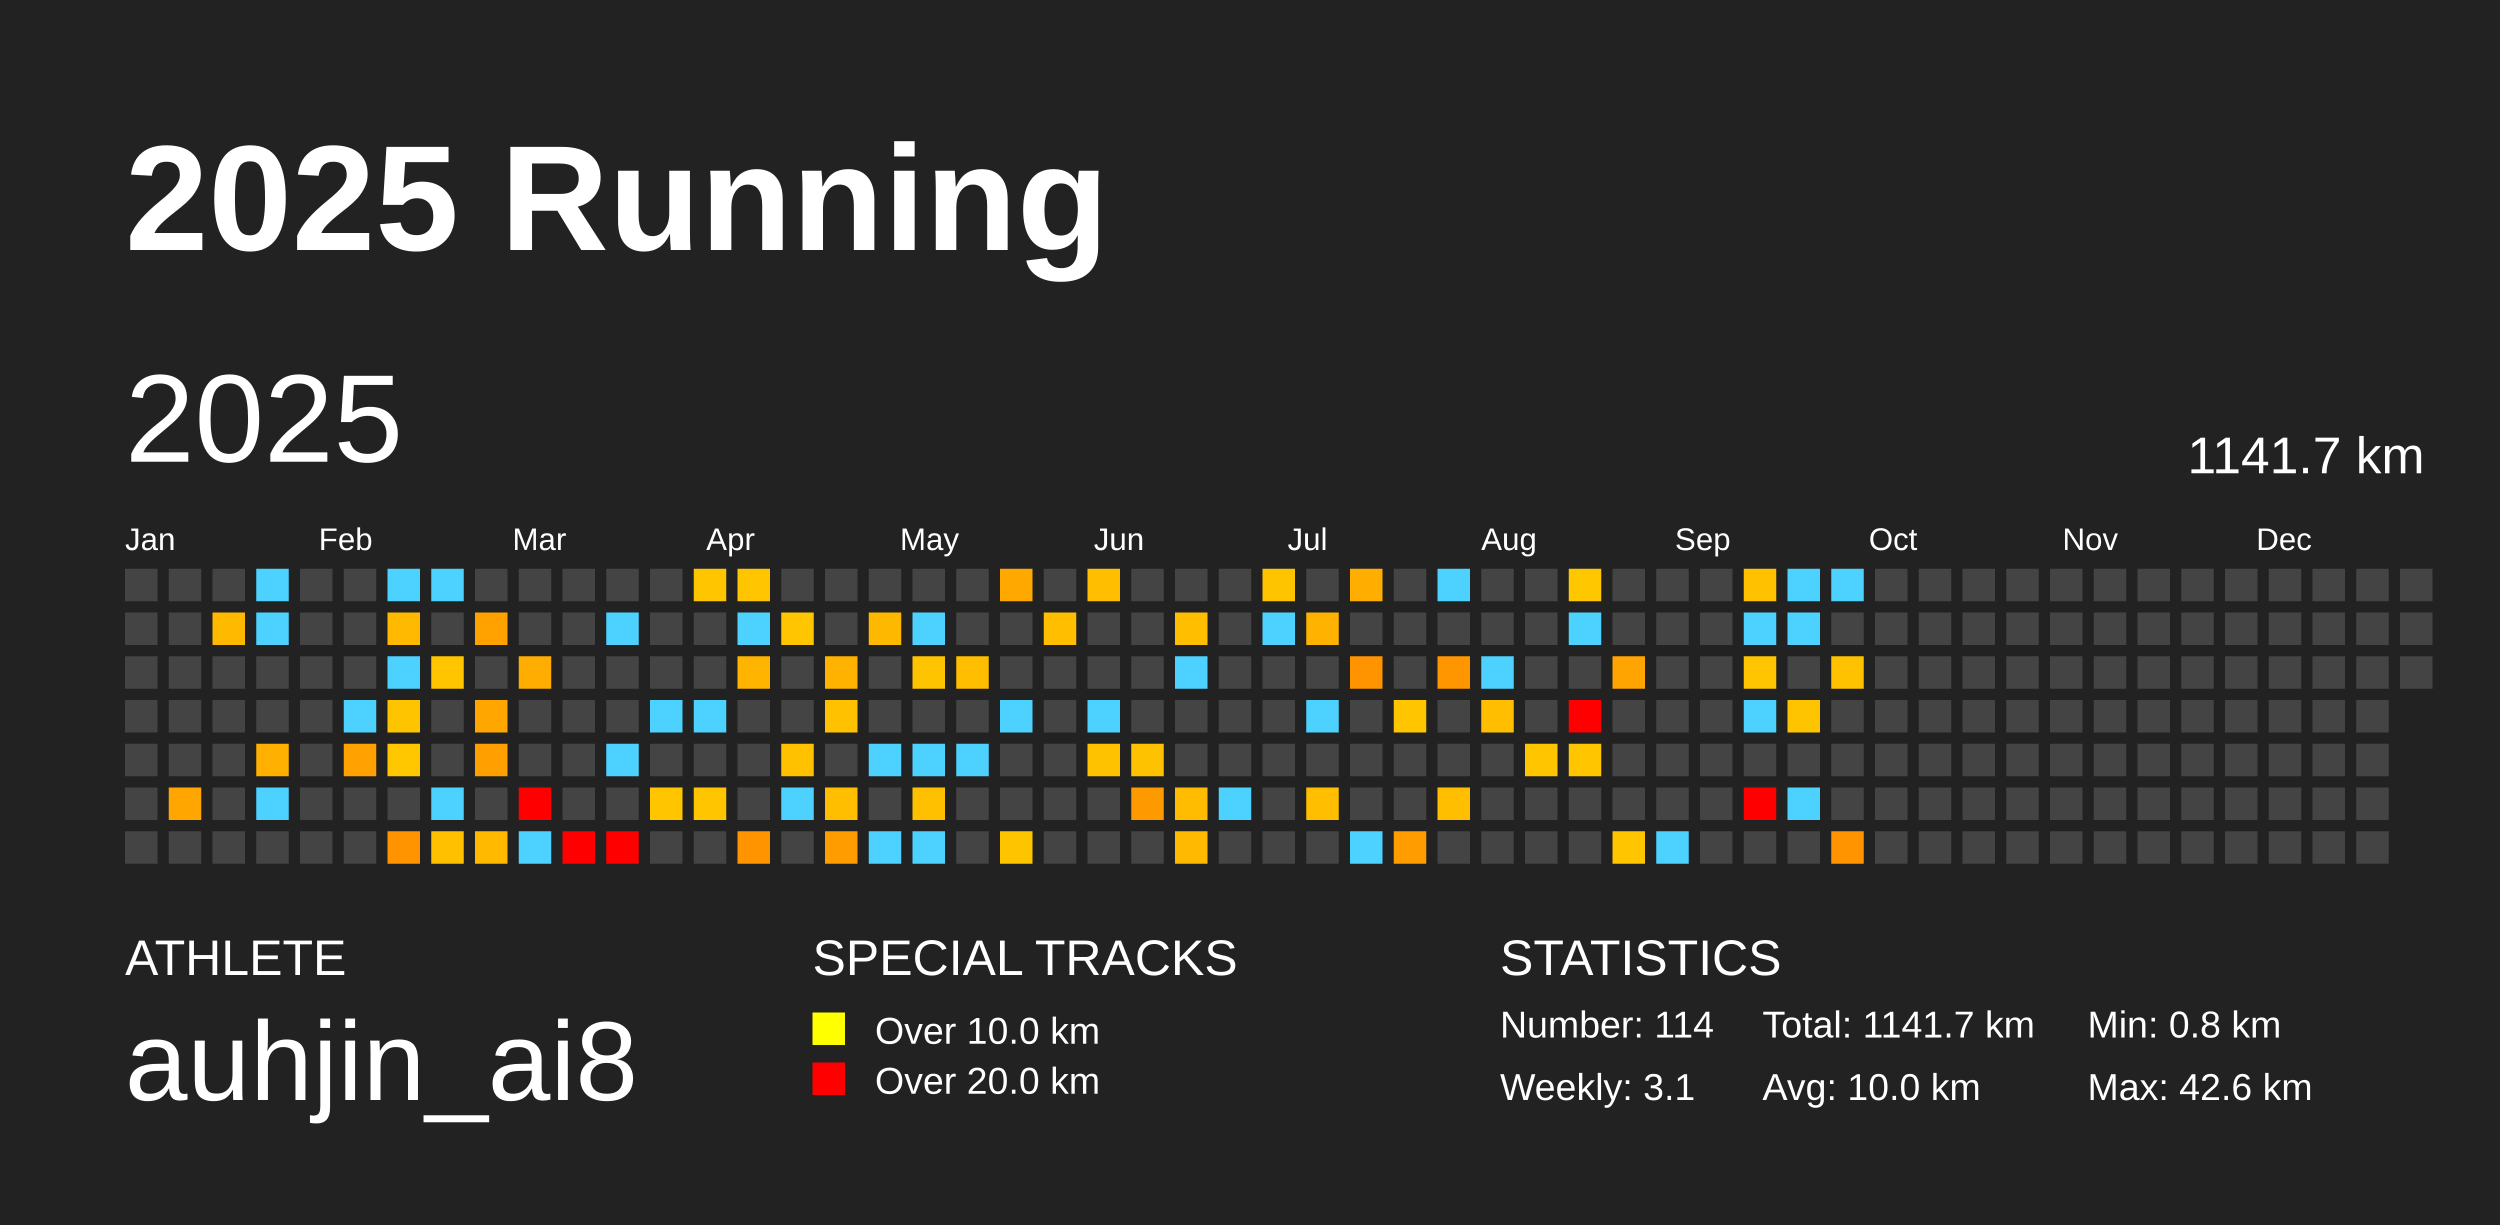
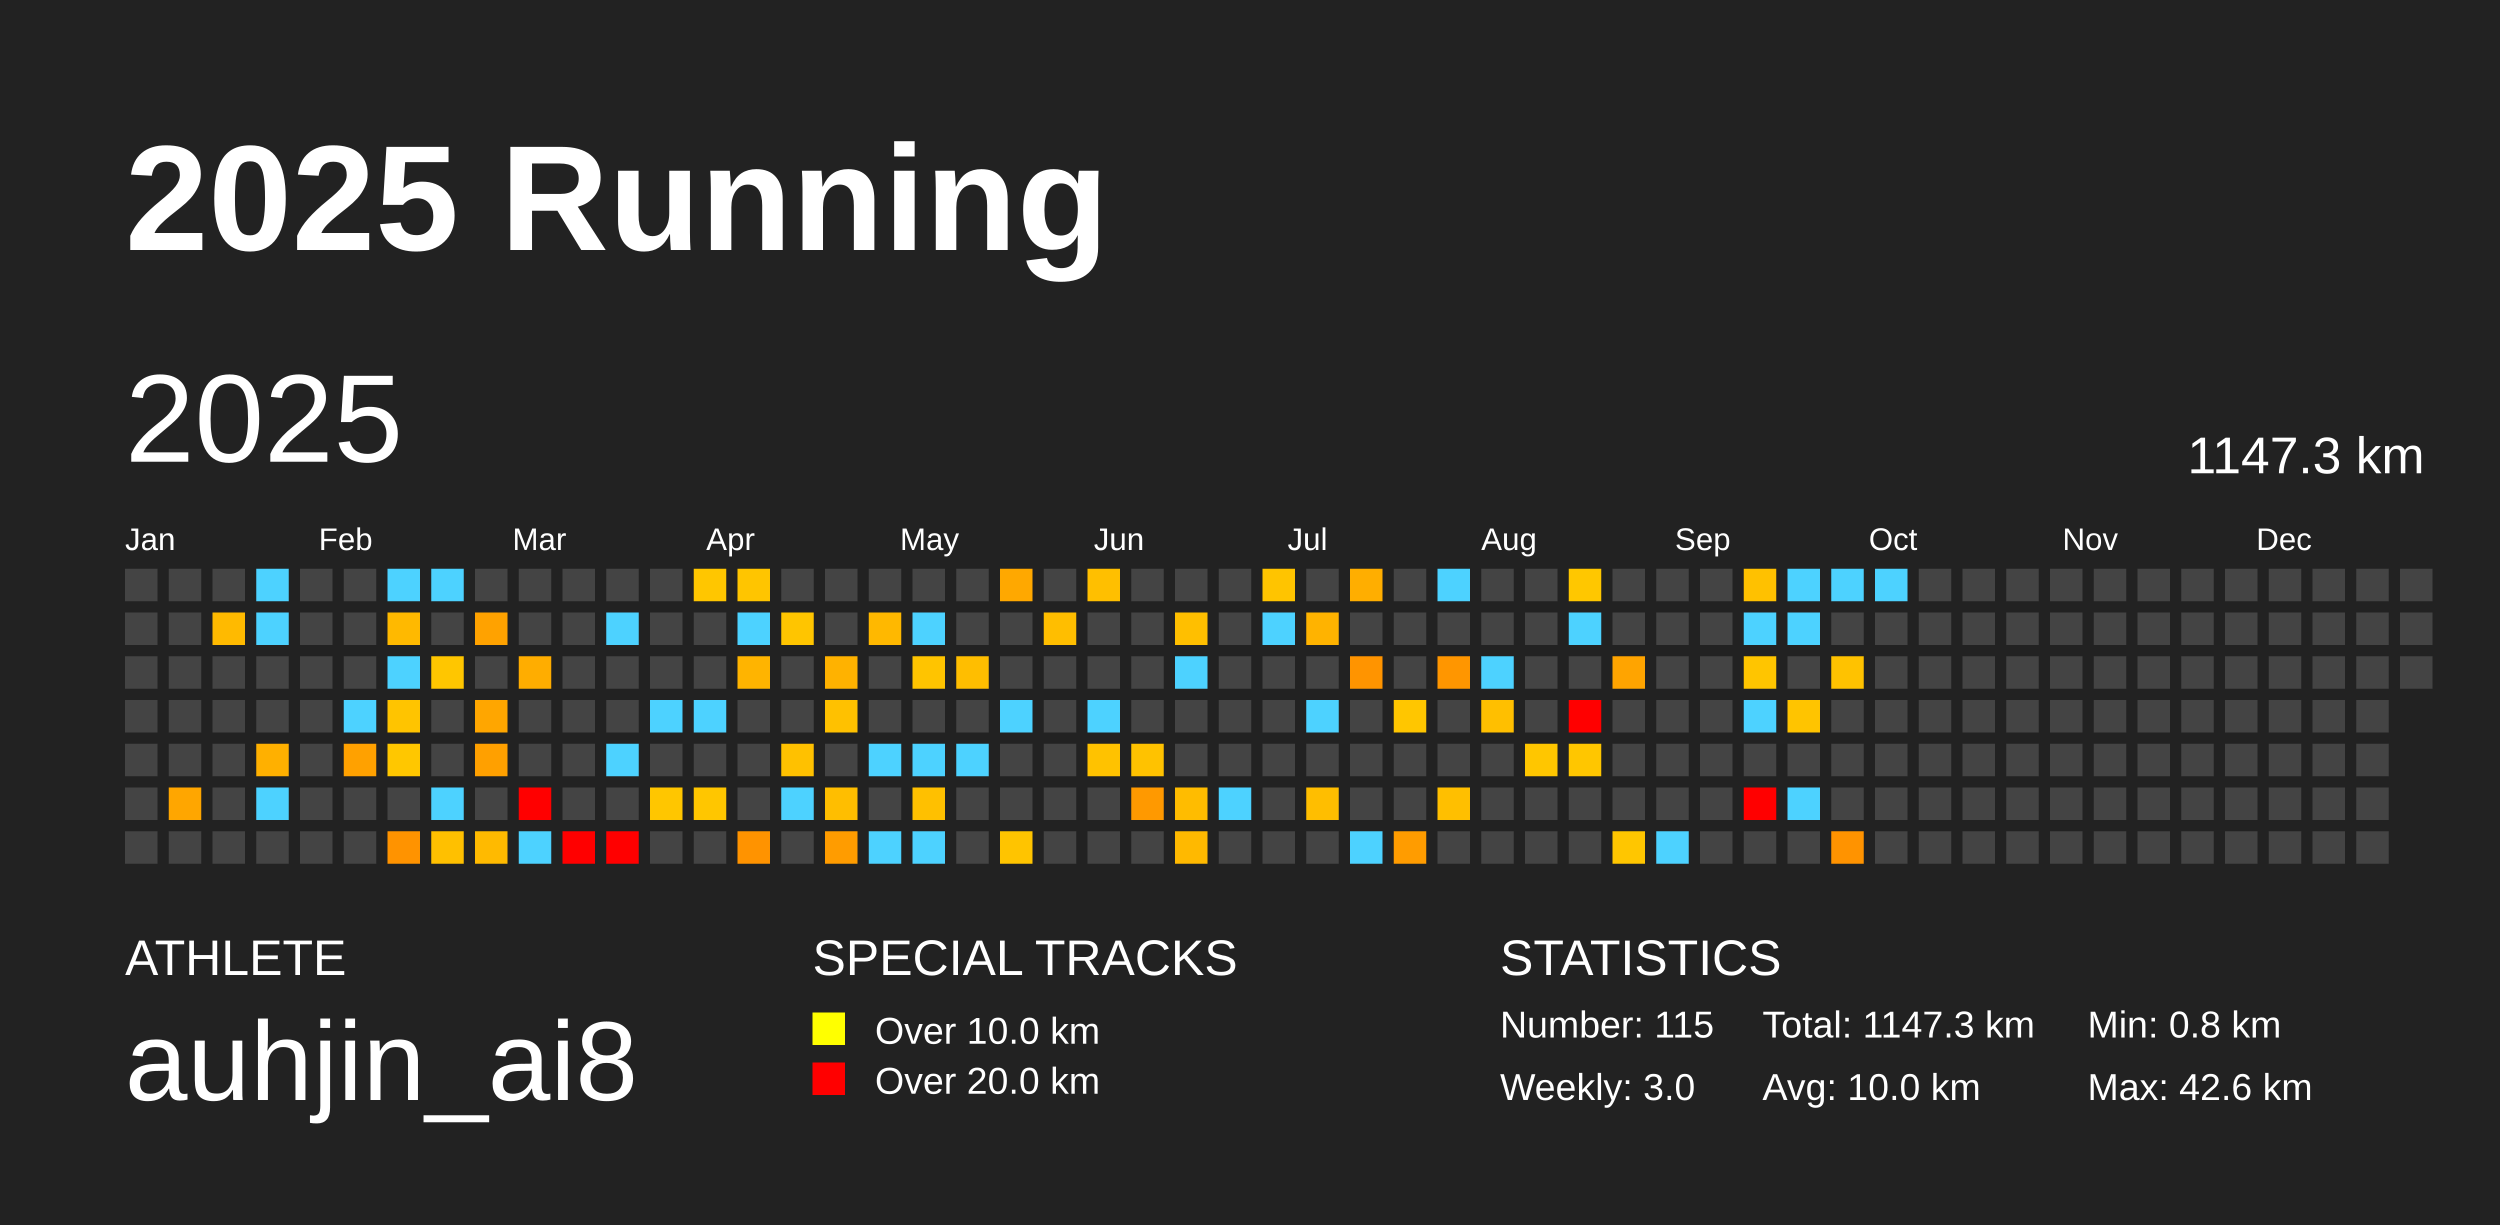
<svg xmlns="http://www.w3.org/2000/svg" baseProfile="full" height="98mm" version="1.1" viewBox="0,0,200,98" width="200mm">
  <defs />
  <rect fill="#222222" height="98" width="200" x="0" y="0" />
  <text fill="#FFFFFF" style="font-size:12px; font-family:Arial; font-weight:bold;" x="10" y="20">2025 Running</text>
  <text fill="#FFFFFF" style="font-size:4px; font-family:Arial" x="10" y="78">ATHLETE</text>
  <text fill="#FFFFFF" style="font-size:9px; font-family:Arial" x="10" y="88">auhjin_ai8</text>
  <text fill="#FFFFFF" style="font-size:4px; font-family:Arial" x="65" y="78">SPECIAL TRACKS</text>
  <rect fill="yellow" height="2.6" width="2.6" x="65" y="81" />
  <text fill="#FFFFFF" style="font-size:3px; font-family:Arial" x="70" y="83.5">Over 10.0 km</text>
  <rect fill="red" height="2.6" width="2.6" x="65" y="85" />
  <text fill="#FFFFFF" style="font-size:3px; font-family:Arial" x="70" y="87.5">Over 20.0 km</text>
  <text fill="#FFFFFF" style="font-size:4px; font-family:Arial" x="120" y="78">STATISTICS</text>
-   <text fill="#FFFFFF" style="font-size:3px; font-family:Arial" x="120" y="83">Number: 114</text>
-   <text fill="#FFFFFF" style="font-size:3px; font-family:Arial" x="120" y="88">Weekly: 3.1</text>
-   <text fill="#FFFFFF" style="font-size:3px; font-family:Arial" x="141" y="83">Total: 1141.7 km</text>
+   <text fill="#FFFFFF" style="font-size:3px; font-family:Arial" x="120" y="83">Number: 115</text>
+   <text fill="#FFFFFF" style="font-size:3px; font-family:Arial" x="120" y="88">Weekly: 3.0</text>
+   <text fill="#FFFFFF" style="font-size:3px; font-family:Arial" x="141" y="83">Total: 1147.3 km</text>
  <text fill="#FFFFFF" style="font-size:3px; font-family:Arial" x="141" y="88">Avg: 10.0 km</text>
  <text fill="#FFFFFF" style="font-size:3px; font-family:Arial" x="167" y="83">Min: 0.8 km</text>
  <text fill="#FFFFFF" style="font-size:3px; font-family:Arial" x="167" y="88">Max: 42.6 km</text>
  <text dominant-baseline="hanging" fill="#FFFFFF" style="font-size:10.0px; font-family:Arial;" x="10" y="30">2025</text>
-   <text dominant-baseline="hanging" fill="#FFFFFF" style="font-size:4.125px; font-family:Arial;" x="175" y="35">1141.7 km</text>
+   <text dominant-baseline="hanging" fill="#FFFFFF" style="font-size:4.125px; font-family:Arial;" x="175" y="35">1147.3 km</text>
  <text fill="#FFFFFF" style="font-size:2.5px; font-family:Arial" x="10.0" y="44">Jan</text>
  <text fill="#FFFFFF" style="font-size:2.5px; font-family:Arial" x="25.5" y="44">Feb</text>
  <text fill="#FFFFFF" style="font-size:2.5px; font-family:Arial" x="41.0" y="44">Mar</text>
  <text fill="#FFFFFF" style="font-size:2.5px; font-family:Arial" x="56.5" y="44">Apr</text>
  <text fill="#FFFFFF" style="font-size:2.5px; font-family:Arial" x="72.0" y="44">May</text>
  <text fill="#FFFFFF" style="font-size:2.5px; font-family:Arial" x="87.5" y="44">Jun</text>
  <text fill="#FFFFFF" style="font-size:2.5px; font-family:Arial" x="103.0" y="44">Jul</text>
  <text fill="#FFFFFF" style="font-size:2.5px; font-family:Arial" x="118.5" y="44">Aug</text>
  <text fill="#FFFFFF" style="font-size:2.5px; font-family:Arial" x="134.0" y="44">Sep</text>
  <text fill="#FFFFFF" style="font-size:2.5px; font-family:Arial" x="149.5" y="44">Oct</text>
  <text fill="#FFFFFF" style="font-size:2.5px; font-family:Arial" x="165.0" y="44">Nov</text>
  <text fill="#FFFFFF" style="font-size:2.5px; font-family:Arial" x="180.5" y="44">Dec</text>
  <rect fill="#444444" height="2.6" width="2.6" x="10.0" y="45.5" />
  <rect fill="#444444" height="2.6" width="2.6" x="10.0" y="49.0" />
  <rect fill="#444444" height="2.6" width="2.6" x="10.0" y="52.5" />
  <rect fill="#444444" height="2.6" width="2.6" x="10.0" y="56.0" />
  <rect fill="#444444" height="2.6" width="2.6" x="10.0" y="59.5" />
  <rect fill="#444444" height="2.6" width="2.6" x="10.0" y="63.0" />
  <rect fill="#444444" height="2.6" width="2.6" x="10.0" y="66.5" />
  <rect fill="#444444" height="2.6" width="2.6" x="13.5" y="45.5" />
  <rect fill="#444444" height="2.6" width="2.6" x="13.5" y="49.0" />
  <rect fill="#444444" height="2.6" width="2.6" x="13.5" y="52.5" />
  <rect fill="#444444" height="2.6" width="2.6" x="13.5" y="56.0" />
  <rect fill="#444444" height="2.6" width="2.6" x="13.5" y="59.5" />
  <rect fill="#ffa600" height="2.6" width="2.6" x="13.5" y="63.0" />
  <rect fill="#444444" height="2.6" width="2.6" x="13.5" y="66.5" />
  <rect fill="#444444" height="2.6" width="2.6" x="17.0" y="45.5" />
  <rect fill="#ffba00" height="2.6" width="2.6" x="17.0" y="49.0" />
  <rect fill="#444444" height="2.6" width="2.6" x="17.0" y="52.5" />
  <rect fill="#444444" height="2.6" width="2.6" x="17.0" y="56.0" />
  <rect fill="#444444" height="2.6" width="2.6" x="17.0" y="59.5" />
  <rect fill="#444444" height="2.6" width="2.6" x="17.0" y="63.0" />
  <rect fill="#444444" height="2.6" width="2.6" x="17.0" y="66.5" />
  <rect fill="#4dd2ff" height="2.6" width="2.6" x="20.5" y="45.5" />
  <rect fill="#4dd2ff" height="2.6" width="2.6" x="20.5" y="49.0" />
  <rect fill="#444444" height="2.6" width="2.6" x="20.5" y="52.5" />
  <rect fill="#444444" height="2.6" width="2.6" x="20.5" y="56.0" />
  <rect fill="#ffb000" height="2.6" width="2.6" x="20.5" y="59.5" />
  <rect fill="#4dd2ff" height="2.6" width="2.6" x="20.5" y="63.0" />
  <rect fill="#444444" height="2.6" width="2.6" x="20.5" y="66.5" />
  <rect fill="#444444" height="2.6" width="2.6" x="24.0" y="45.5" />
  <rect fill="#444444" height="2.6" width="2.6" x="24.0" y="49.0" />
  <rect fill="#444444" height="2.6" width="2.6" x="24.0" y="52.5" />
  <rect fill="#444444" height="2.6" width="2.6" x="24.0" y="56.0" />
  <rect fill="#444444" height="2.6" width="2.6" x="24.0" y="59.5" />
  <rect fill="#444444" height="2.6" width="2.6" x="24.0" y="63.0" />
  <rect fill="#444444" height="2.6" width="2.6" x="24.0" y="66.5" />
  <rect fill="#444444" height="2.6" width="2.6" x="27.5" y="45.5" />
  <rect fill="#444444" height="2.6" width="2.6" x="27.5" y="49.0" />
  <rect fill="#444444" height="2.6" width="2.6" x="27.5" y="52.5" />
  <rect fill="#4dd2ff" height="2.6" width="2.6" x="27.5" y="56.0" />
  <rect fill="#ffa100" height="2.6" width="2.6" x="27.5" y="59.5" />
  <rect fill="#444444" height="2.6" width="2.6" x="27.5" y="63.0" />
  <rect fill="#444444" height="2.6" width="2.6" x="27.5" y="66.5" />
  <rect fill="#4dd2ff" height="2.6" width="2.6" x="31.0" y="45.5" />
  <rect fill="#ffb900" height="2.6" width="2.6" x="31.0" y="49.0" />
  <rect fill="#4dd2ff" height="2.6" width="2.6" x="31.0" y="52.5" />
  <rect fill="#ffc400" height="2.6" width="2.6" x="31.0" y="56.0" />
  <rect fill="#ffc700" height="2.6" width="2.6" x="31.0" y="59.5" />
  <rect fill="#444444" height="2.6" width="2.6" x="31.0" y="63.0" />
  <rect fill="#ff9300" height="2.6" width="2.6" x="31.0" y="66.5" />
  <rect fill="#4dd2ff" height="2.6" width="2.6" x="34.5" y="45.5" />
  <rect fill="#444444" height="2.6" width="2.6" x="34.5" y="49.0" />
  <rect fill="#ffc600" height="2.6" width="2.6" x="34.5" y="52.5" />
  <rect fill="#444444" height="2.6" width="2.6" x="34.5" y="56.0" />
  <rect fill="#444444" height="2.6" width="2.6" x="34.5" y="59.5" />
  <rect fill="#4dd2ff" height="2.6" width="2.6" x="34.5" y="63.0" />
  <rect fill="#ffc000" height="2.6" width="2.6" x="34.5" y="66.5" />
  <rect fill="#444444" height="2.6" width="2.6" x="38.0" y="45.5" />
  <rect fill="#ffa200" height="2.6" width="2.6" x="38.0" y="49.0" />
  <rect fill="#444444" height="2.6" width="2.6" x="38.0" y="52.5" />
  <rect fill="#ffa600" height="2.6" width="2.6" x="38.0" y="56.0" />
  <rect fill="#ffa000" height="2.6" width="2.6" x="38.0" y="59.5" />
  <rect fill="#444444" height="2.6" width="2.6" x="38.0" y="63.0" />
  <rect fill="#ffba00" height="2.6" width="2.6" x="38.0" y="66.5" />
  <rect fill="#444444" height="2.6" width="2.6" x="41.5" y="45.5" />
  <rect fill="#444444" height="2.6" width="2.6" x="41.5" y="49.0" />
  <rect fill="#ffad00" height="2.6" width="2.6" x="41.5" y="52.5" />
  <rect fill="#444444" height="2.6" width="2.6" x="41.5" y="56.0" />
  <rect fill="#444444" height="2.6" width="2.6" x="41.5" y="59.5" />
  <rect fill="red" height="2.6" width="2.6" x="41.5" y="63.0" />
  <rect fill="#4dd2ff" height="2.6" width="2.6" x="41.5" y="66.5" />
  <rect fill="#444444" height="2.6" width="2.6" x="45.0" y="45.5" />
  <rect fill="#444444" height="2.6" width="2.6" x="45.0" y="49.0" />
  <rect fill="#444444" height="2.6" width="2.6" x="45.0" y="52.5" />
  <rect fill="#444444" height="2.6" width="2.6" x="45.0" y="56.0" />
  <rect fill="#444444" height="2.6" width="2.6" x="45.0" y="59.5" />
  <rect fill="#444444" height="2.6" width="2.6" x="45.0" y="63.0" />
  <rect fill="red" height="2.6" width="2.6" x="45.0" y="66.5" />
  <rect fill="#444444" height="2.6" width="2.6" x="48.5" y="45.5" />
  <rect fill="#4dd2ff" height="2.6" width="2.6" x="48.5" y="49.0" />
  <rect fill="#444444" height="2.6" width="2.6" x="48.5" y="52.5" />
  <rect fill="#444444" height="2.6" width="2.6" x="48.5" y="56.0" />
  <rect fill="#4dd2ff" height="2.6" width="2.6" x="48.5" y="59.5" />
  <rect fill="#444444" height="2.6" width="2.6" x="48.5" y="63.0" />
  <rect fill="red" height="2.6" width="2.6" x="48.5" y="66.5" />
  <rect fill="#444444" height="2.6" width="2.6" x="52.0" y="45.5" />
  <rect fill="#444444" height="2.6" width="2.6" x="52.0" y="49.0" />
  <rect fill="#444444" height="2.6" width="2.6" x="52.0" y="52.5" />
  <rect fill="#4dd2ff" height="2.6" width="2.6" x="52.0" y="56.0" />
  <rect fill="#444444" height="2.6" width="2.6" x="52.0" y="59.5" />
  <rect fill="#ffc600" height="2.6" width="2.6" x="52.0" y="63.0" />
  <rect fill="#444444" height="2.6" width="2.6" x="52.0" y="66.5" />
  <rect fill="#ffc600" height="2.6" width="2.6" x="55.5" y="45.5" />
  <rect fill="#444444" height="2.6" width="2.6" x="55.5" y="49.0" />
  <rect fill="#444444" height="2.6" width="2.6" x="55.5" y="52.5" />
  <rect fill="#4dd2ff" height="2.6" width="2.6" x="55.5" y="56.0" />
  <rect fill="#444444" height="2.6" width="2.6" x="55.5" y="59.5" />
  <rect fill="#ffc600" height="2.6" width="2.6" x="55.5" y="63.0" />
  <rect fill="#444444" height="2.6" width="2.6" x="55.5" y="66.5" />
  <rect fill="#ffc500" height="2.6" width="2.6" x="59.0" y="45.5" />
  <rect fill="#4dd2ff" height="2.6" width="2.6" x="59.0" y="49.0" />
  <rect fill="#ffb400" height="2.6" width="2.6" x="59.0" y="52.5" />
  <rect fill="#444444" height="2.6" width="2.6" x="59.0" y="56.0" />
  <rect fill="#444444" height="2.6" width="2.6" x="59.0" y="59.5" />
  <rect fill="#444444" height="2.6" width="2.6" x="59.0" y="63.0" />
  <rect fill="#ff9300" height="2.6" width="2.6" x="59.0" y="66.5" />
  <rect fill="#444444" height="2.6" width="2.6" x="62.5" y="45.5" />
  <rect fill="#ffc500" height="2.6" width="2.6" x="62.5" y="49.0" />
  <rect fill="#444444" height="2.6" width="2.6" x="62.5" y="52.5" />
  <rect fill="#444444" height="2.6" width="2.6" x="62.5" y="56.0" />
  <rect fill="#ffc100" height="2.6" width="2.6" x="62.5" y="59.5" />
  <rect fill="#4dd2ff" height="2.6" width="2.6" x="62.5" y="63.0" />
  <rect fill="#444444" height="2.6" width="2.6" x="62.5" y="66.5" />
  <rect fill="#444444" height="2.6" width="2.6" x="66.0" y="45.5" />
  <rect fill="#444444" height="2.6" width="2.6" x="66.0" y="49.0" />
  <rect fill="#ffb200" height="2.6" width="2.6" x="66.0" y="52.5" />
  <rect fill="#ffc100" height="2.6" width="2.6" x="66.0" y="56.0" />
  <rect fill="#444444" height="2.6" width="2.6" x="66.0" y="59.5" />
  <rect fill="#ffbe00" height="2.6" width="2.6" x="66.0" y="63.0" />
  <rect fill="#ff9c00" height="2.6" width="2.6" x="66.0" y="66.5" />
  <rect fill="#444444" height="2.6" width="2.6" x="69.5" y="45.5" />
  <rect fill="#ffb800" height="2.6" width="2.6" x="69.5" y="49.0" />
  <rect fill="#444444" height="2.6" width="2.6" x="69.5" y="52.5" />
  <rect fill="#444444" height="2.6" width="2.6" x="69.5" y="56.0" />
  <rect fill="#4dd2ff" height="2.6" width="2.6" x="69.5" y="59.5" />
  <rect fill="#444444" height="2.6" width="2.6" x="69.5" y="63.0" />
  <rect fill="#4dd2ff" height="2.6" width="2.6" x="69.5" y="66.5" />
  <rect fill="#444444" height="2.6" width="2.6" x="73.0" y="45.5" />
  <rect fill="#4dd2ff" height="2.6" width="2.6" x="73.0" y="49.0" />
  <rect fill="#ffc400" height="2.6" width="2.6" x="73.0" y="52.5" />
  <rect fill="#444444" height="2.6" width="2.6" x="73.0" y="56.0" />
  <rect fill="#4dd2ff" height="2.6" width="2.6" x="73.0" y="59.5" />
  <rect fill="#ffc000" height="2.6" width="2.6" x="73.0" y="63.0" />
  <rect fill="#4dd2ff" height="2.6" width="2.6" x="73.0" y="66.5" />
  <rect fill="#444444" height="2.6" width="2.6" x="76.5" y="45.5" />
  <rect fill="#444444" height="2.6" width="2.6" x="76.5" y="49.0" />
  <rect fill="#ffbe00" height="2.6" width="2.6" x="76.5" y="52.5" />
  <rect fill="#444444" height="2.6" width="2.6" x="76.5" y="56.0" />
  <rect fill="#4dd2ff" height="2.6" width="2.6" x="76.5" y="59.5" />
  <rect fill="#444444" height="2.6" width="2.6" x="76.5" y="63.0" />
  <rect fill="#444444" height="2.6" width="2.6" x="76.5" y="66.5" />
  <rect fill="#ffa800" height="2.6" width="2.6" x="80.0" y="45.5" />
  <rect fill="#444444" height="2.6" width="2.6" x="80.0" y="49.0" />
  <rect fill="#444444" height="2.6" width="2.6" x="80.0" y="52.5" />
  <rect fill="#4dd2ff" height="2.6" width="2.6" x="80.0" y="56.0" />
  <rect fill="#444444" height="2.6" width="2.6" x="80.0" y="59.5" />
  <rect fill="#444444" height="2.6" width="2.6" x="80.0" y="63.0" />
  <rect fill="#ffc400" height="2.6" width="2.6" x="80.0" y="66.5" />
  <rect fill="#444444" height="2.6" width="2.6" x="83.5" y="45.5" />
  <rect fill="#ffbe00" height="2.6" width="2.6" x="83.5" y="49.0" />
  <rect fill="#444444" height="2.6" width="2.6" x="83.5" y="52.5" />
  <rect fill="#444444" height="2.6" width="2.6" x="83.5" y="56.0" />
  <rect fill="#444444" height="2.6" width="2.6" x="83.5" y="59.5" />
  <rect fill="#444444" height="2.6" width="2.6" x="83.5" y="63.0" />
  <rect fill="#444444" height="2.6" width="2.6" x="83.5" y="66.5" />
  <rect fill="#ffbf00" height="2.6" width="2.6" x="87.0" y="45.5" />
  <rect fill="#444444" height="2.6" width="2.6" x="87.0" y="49.0" />
  <rect fill="#444444" height="2.6" width="2.6" x="87.0" y="52.5" />
  <rect fill="#4dd2ff" height="2.6" width="2.6" x="87.0" y="56.0" />
  <rect fill="#ffc200" height="2.6" width="2.6" x="87.0" y="59.5" />
  <rect fill="#444444" height="2.6" width="2.6" x="87.0" y="63.0" />
  <rect fill="#444444" height="2.6" width="2.6" x="87.0" y="66.5" />
  <rect fill="#444444" height="2.6" width="2.6" x="90.5" y="45.5" />
  <rect fill="#444444" height="2.6" width="2.6" x="90.5" y="49.0" />
  <rect fill="#444444" height="2.6" width="2.6" x="90.5" y="52.5" />
  <rect fill="#444444" height="2.6" width="2.6" x="90.5" y="56.0" />
  <rect fill="#ffc200" height="2.6" width="2.6" x="90.5" y="59.5" />
  <rect fill="#ff9900" height="2.6" width="2.6" x="90.5" y="63.0" />
  <rect fill="#444444" height="2.6" width="2.6" x="90.5" y="66.5" />
  <rect fill="#444444" height="2.6" width="2.6" x="94.0" y="45.5" />
  <rect fill="#ffbf00" height="2.6" width="2.6" x="94.0" y="49.0" />
  <rect fill="#4dd2ff" height="2.6" width="2.6" x="94.0" y="52.5" />
  <rect fill="#444444" height="2.6" width="2.6" x="94.0" y="56.0" />
  <rect fill="#444444" height="2.6" width="2.6" x="94.0" y="59.5" />
  <rect fill="#ffbc00" height="2.6" width="2.6" x="94.0" y="63.0" />
  <rect fill="#ffb900" height="2.6" width="2.6" x="94.0" y="66.5" />
  <rect fill="#444444" height="2.6" width="2.6" x="97.5" y="45.5" />
  <rect fill="#444444" height="2.6" width="2.6" x="97.5" y="49.0" />
  <rect fill="#444444" height="2.6" width="2.6" x="97.5" y="52.5" />
  <rect fill="#444444" height="2.6" width="2.6" x="97.5" y="56.0" />
  <rect fill="#444444" height="2.6" width="2.6" x="97.5" y="59.5" />
  <rect fill="#4dd2ff" height="2.6" width="2.6" x="97.5" y="63.0" />
  <rect fill="#444444" height="2.6" width="2.6" x="97.5" y="66.5" />
  <rect fill="#ffc400" height="2.6" width="2.6" x="101.0" y="45.5" />
  <rect fill="#4dd2ff" height="2.6" width="2.6" x="101.0" y="49.0" />
  <rect fill="#444444" height="2.6" width="2.6" x="101.0" y="52.5" />
  <rect fill="#444444" height="2.6" width="2.6" x="101.0" y="56.0" />
  <rect fill="#444444" height="2.6" width="2.6" x="101.0" y="59.5" />
  <rect fill="#444444" height="2.6" width="2.6" x="101.0" y="63.0" />
  <rect fill="#444444" height="2.6" width="2.6" x="101.0" y="66.5" />
  <rect fill="#444444" height="2.6" width="2.6" x="104.5" y="45.5" />
  <rect fill="#ffb300" height="2.6" width="2.6" x="104.5" y="49.0" />
  <rect fill="#444444" height="2.6" width="2.6" x="104.5" y="52.5" />
  <rect fill="#4dd2ff" height="2.6" width="2.6" x="104.5" y="56.0" />
  <rect fill="#444444" height="2.6" width="2.6" x="104.5" y="59.5" />
  <rect fill="#ffbe00" height="2.6" width="2.6" x="104.5" y="63.0" />
  <rect fill="#444444" height="2.6" width="2.6" x="104.5" y="66.5" />
  <rect fill="#ffae00" height="2.6" width="2.6" x="108.0" y="45.5" />
  <rect fill="#444444" height="2.6" width="2.6" x="108.0" y="49.0" />
  <rect fill="#ff9400" height="2.6" width="2.6" x="108.0" y="52.5" />
  <rect fill="#444444" height="2.6" width="2.6" x="108.0" y="56.0" />
  <rect fill="#444444" height="2.6" width="2.6" x="108.0" y="59.5" />
  <rect fill="#444444" height="2.6" width="2.6" x="108.0" y="63.0" />
  <rect fill="#4dd2ff" height="2.6" width="2.6" x="108.0" y="66.5" />
  <rect fill="#444444" height="2.6" width="2.6" x="111.5" y="45.5" />
  <rect fill="#444444" height="2.6" width="2.6" x="111.5" y="49.0" />
  <rect fill="#444444" height="2.6" width="2.6" x="111.5" y="52.5" />
  <rect fill="#ffc600" height="2.6" width="2.6" x="111.5" y="56.0" />
  <rect fill="#444444" height="2.6" width="2.6" x="111.5" y="59.5" />
  <rect fill="#444444" height="2.6" width="2.6" x="111.5" y="63.0" />
  <rect fill="#ff9c00" height="2.6" width="2.6" x="111.5" y="66.5" />
  <rect fill="#4dd2ff" height="2.6" width="2.6" x="115.0" y="45.5" />
  <rect fill="#444444" height="2.6" width="2.6" x="115.0" y="49.0" />
  <rect fill="#ff9600" height="2.6" width="2.6" x="115.0" y="52.5" />
  <rect fill="#444444" height="2.6" width="2.6" x="115.0" y="56.0" />
  <rect fill="#444444" height="2.6" width="2.6" x="115.0" y="59.5" />
  <rect fill="#ffbf00" height="2.6" width="2.6" x="115.0" y="63.0" />
  <rect fill="#444444" height="2.6" width="2.6" x="115.0" y="66.5" />
  <rect fill="#444444" height="2.6" width="2.6" x="118.5" y="45.5" />
  <rect fill="#444444" height="2.6" width="2.6" x="118.5" y="49.0" />
  <rect fill="#4dd2ff" height="2.6" width="2.6" x="118.5" y="52.5" />
  <rect fill="#ffbf00" height="2.6" width="2.6" x="118.5" y="56.0" />
  <rect fill="#444444" height="2.6" width="2.6" x="118.5" y="59.5" />
  <rect fill="#444444" height="2.6" width="2.6" x="118.5" y="63.0" />
  <rect fill="#444444" height="2.6" width="2.6" x="118.5" y="66.5" />
  <rect fill="#444444" height="2.6" width="2.6" x="122.0" y="45.5" />
  <rect fill="#444444" height="2.6" width="2.6" x="122.0" y="49.0" />
  <rect fill="#444444" height="2.6" width="2.6" x="122.0" y="52.5" />
  <rect fill="#444444" height="2.6" width="2.6" x="122.0" y="56.0" />
  <rect fill="#ffc600" height="2.6" width="2.6" x="122.0" y="59.5" />
  <rect fill="#444444" height="2.6" width="2.6" x="122.0" y="63.0" />
  <rect fill="#444444" height="2.6" width="2.6" x="122.0" y="66.5" />
  <rect fill="#ffc700" height="2.6" width="2.6" x="125.5" y="45.5" />
  <rect fill="#4dd2ff" height="2.6" width="2.6" x="125.5" y="49.0" />
  <rect fill="#444444" height="2.6" width="2.6" x="125.5" y="52.5" />
  <rect fill="red" height="2.6" width="2.6" x="125.5" y="56.0" />
  <rect fill="#ffc600" height="2.6" width="2.6" x="125.5" y="59.5" />
  <rect fill="#444444" height="2.6" width="2.6" x="125.5" y="63.0" />
  <rect fill="#444444" height="2.6" width="2.6" x="125.5" y="66.5" />
  <rect fill="#444444" height="2.6" width="2.6" x="129.0" y="45.5" />
  <rect fill="#444444" height="2.6" width="2.6" x="129.0" y="49.0" />
  <rect fill="#ffa400" height="2.6" width="2.6" x="129.0" y="52.5" />
  <rect fill="#444444" height="2.6" width="2.6" x="129.0" y="56.0" />
  <rect fill="#444444" height="2.6" width="2.6" x="129.0" y="59.5" />
  <rect fill="#444444" height="2.6" width="2.6" x="129.0" y="63.0" />
  <rect fill="#ffc600" height="2.6" width="2.6" x="129.0" y="66.5" />
  <rect fill="#444444" height="2.6" width="2.6" x="132.5" y="45.5" />
  <rect fill="#444444" height="2.6" width="2.6" x="132.5" y="49.0" />
  <rect fill="#444444" height="2.6" width="2.6" x="132.5" y="52.5" />
  <rect fill="#444444" height="2.6" width="2.6" x="132.5" y="56.0" />
  <rect fill="#444444" height="2.6" width="2.6" x="132.5" y="59.5" />
  <rect fill="#444444" height="2.6" width="2.6" x="132.5" y="63.0" />
  <rect fill="#4dd2ff" height="2.6" width="2.6" x="132.5" y="66.5" />
  <rect fill="#444444" height="2.6" width="2.6" x="136.0" y="45.5" />
  <rect fill="#444444" height="2.6" width="2.6" x="136.0" y="49.0" />
  <rect fill="#444444" height="2.6" width="2.6" x="136.0" y="52.5" />
  <rect fill="#444444" height="2.6" width="2.6" x="136.0" y="56.0" />
  <rect fill="#444444" height="2.6" width="2.6" x="136.0" y="59.5" />
  <rect fill="#444444" height="2.6" width="2.6" x="136.0" y="63.0" />
  <rect fill="#444444" height="2.6" width="2.6" x="136.0" y="66.5" />
  <rect fill="#ffc100" height="2.6" width="2.6" x="139.5" y="45.5" />
  <rect fill="#4dd2ff" height="2.6" width="2.6" x="139.5" y="49.0" />
  <rect fill="#ffc500" height="2.6" width="2.6" x="139.5" y="52.5" />
  <rect fill="#4dd2ff" height="2.6" width="2.6" x="139.5" y="56.0" />
  <rect fill="#444444" height="2.6" width="2.6" x="139.5" y="59.5" />
  <rect fill="red" height="2.6" width="2.6" x="139.5" y="63.0" />
  <rect fill="#444444" height="2.6" width="2.6" x="139.5" y="66.5" />
  <rect fill="#4dd2ff" height="2.6" width="2.6" x="143.0" y="45.5" />
  <rect fill="#4dd2ff" height="2.6" width="2.6" x="143.0" y="49.0" />
  <rect fill="#444444" height="2.6" width="2.6" x="143.0" y="52.5" />
  <rect fill="#ffc400" height="2.6" width="2.6" x="143.0" y="56.0" />
  <rect fill="#444444" height="2.6" width="2.6" x="143.0" y="59.5" />
  <rect fill="#4dd2ff" height="2.6" width="2.6" x="143.0" y="63.0" />
  <rect fill="#444444" height="2.6" width="2.6" x="143.0" y="66.5" />
  <rect fill="#4dd2ff" height="2.6" width="2.6" x="146.5" y="45.5" />
  <rect fill="#444444" height="2.6" width="2.6" x="146.5" y="49.0" />
  <rect fill="#ffc200" height="2.6" width="2.6" x="146.5" y="52.5" />
  <rect fill="#444444" height="2.6" width="2.6" x="146.5" y="56.0" />
  <rect fill="#444444" height="2.6" width="2.6" x="146.5" y="59.5" />
  <rect fill="#444444" height="2.6" width="2.6" x="146.5" y="63.0" />
  <rect fill="#ff9300" height="2.6" width="2.6" x="146.5" y="66.5" />
-   <rect fill="#444444" height="2.6" width="2.6" x="150.0" y="45.5" />
+   <rect fill="#4dd2ff" height="2.6" width="2.6" x="150.0" y="45.5" />
  <rect fill="#444444" height="2.6" width="2.6" x="150.0" y="49.0" />
  <rect fill="#444444" height="2.6" width="2.6" x="150.0" y="52.5" />
  <rect fill="#444444" height="2.6" width="2.6" x="150.0" y="56.0" />
  <rect fill="#444444" height="2.6" width="2.6" x="150.0" y="59.5" />
  <rect fill="#444444" height="2.6" width="2.6" x="150.0" y="63.0" />
  <rect fill="#444444" height="2.6" width="2.6" x="150.0" y="66.5" />
  <rect fill="#444444" height="2.6" width="2.6" x="153.5" y="45.5" />
  <rect fill="#444444" height="2.6" width="2.6" x="153.5" y="49.0" />
  <rect fill="#444444" height="2.6" width="2.6" x="153.5" y="52.5" />
  <rect fill="#444444" height="2.6" width="2.6" x="153.5" y="56.0" />
  <rect fill="#444444" height="2.6" width="2.6" x="153.5" y="59.5" />
  <rect fill="#444444" height="2.6" width="2.6" x="153.5" y="63.0" />
  <rect fill="#444444" height="2.6" width="2.6" x="153.5" y="66.5" />
  <rect fill="#444444" height="2.6" width="2.6" x="157.0" y="45.5" />
  <rect fill="#444444" height="2.6" width="2.6" x="157.0" y="49.0" />
  <rect fill="#444444" height="2.6" width="2.6" x="157.0" y="52.5" />
  <rect fill="#444444" height="2.6" width="2.6" x="157.0" y="56.0" />
  <rect fill="#444444" height="2.6" width="2.6" x="157.0" y="59.5" />
  <rect fill="#444444" height="2.6" width="2.6" x="157.0" y="63.0" />
  <rect fill="#444444" height="2.6" width="2.6" x="157.0" y="66.5" />
  <rect fill="#444444" height="2.6" width="2.6" x="160.5" y="45.5" />
  <rect fill="#444444" height="2.6" width="2.6" x="160.5" y="49.0" />
  <rect fill="#444444" height="2.6" width="2.6" x="160.5" y="52.5" />
  <rect fill="#444444" height="2.6" width="2.6" x="160.5" y="56.0" />
  <rect fill="#444444" height="2.6" width="2.6" x="160.5" y="59.5" />
  <rect fill="#444444" height="2.6" width="2.6" x="160.5" y="63.0" />
  <rect fill="#444444" height="2.6" width="2.6" x="160.5" y="66.5" />
  <rect fill="#444444" height="2.6" width="2.6" x="164.0" y="45.5" />
  <rect fill="#444444" height="2.6" width="2.6" x="164.0" y="49.0" />
  <rect fill="#444444" height="2.6" width="2.6" x="164.0" y="52.5" />
  <rect fill="#444444" height="2.6" width="2.6" x="164.0" y="56.0" />
  <rect fill="#444444" height="2.6" width="2.6" x="164.0" y="59.5" />
  <rect fill="#444444" height="2.6" width="2.6" x="164.0" y="63.0" />
  <rect fill="#444444" height="2.6" width="2.6" x="164.0" y="66.5" />
  <rect fill="#444444" height="2.6" width="2.6" x="167.5" y="45.5" />
  <rect fill="#444444" height="2.6" width="2.6" x="167.5" y="49.0" />
  <rect fill="#444444" height="2.6" width="2.6" x="167.5" y="52.5" />
  <rect fill="#444444" height="2.6" width="2.6" x="167.5" y="56.0" />
  <rect fill="#444444" height="2.6" width="2.6" x="167.5" y="59.5" />
  <rect fill="#444444" height="2.6" width="2.6" x="167.5" y="63.0" />
  <rect fill="#444444" height="2.6" width="2.6" x="167.5" y="66.5" />
  <rect fill="#444444" height="2.6" width="2.6" x="171.0" y="45.5" />
  <rect fill="#444444" height="2.6" width="2.6" x="171.0" y="49.0" />
  <rect fill="#444444" height="2.6" width="2.6" x="171.0" y="52.5" />
  <rect fill="#444444" height="2.6" width="2.6" x="171.0" y="56.0" />
  <rect fill="#444444" height="2.6" width="2.6" x="171.0" y="59.5" />
  <rect fill="#444444" height="2.6" width="2.6" x="171.0" y="63.0" />
  <rect fill="#444444" height="2.6" width="2.6" x="171.0" y="66.5" />
  <rect fill="#444444" height="2.6" width="2.6" x="174.5" y="45.5" />
  <rect fill="#444444" height="2.6" width="2.6" x="174.5" y="49.0" />
  <rect fill="#444444" height="2.6" width="2.6" x="174.5" y="52.5" />
  <rect fill="#444444" height="2.6" width="2.6" x="174.5" y="56.0" />
  <rect fill="#444444" height="2.6" width="2.6" x="174.5" y="59.5" />
  <rect fill="#444444" height="2.6" width="2.6" x="174.5" y="63.0" />
  <rect fill="#444444" height="2.6" width="2.6" x="174.5" y="66.5" />
  <rect fill="#444444" height="2.6" width="2.6" x="178.0" y="45.5" />
  <rect fill="#444444" height="2.6" width="2.6" x="178.0" y="49.0" />
  <rect fill="#444444" height="2.6" width="2.6" x="178.0" y="52.5" />
  <rect fill="#444444" height="2.6" width="2.6" x="178.0" y="56.0" />
  <rect fill="#444444" height="2.6" width="2.6" x="178.0" y="59.5" />
  <rect fill="#444444" height="2.6" width="2.6" x="178.0" y="63.0" />
  <rect fill="#444444" height="2.6" width="2.6" x="178.0" y="66.5" />
  <rect fill="#444444" height="2.6" width="2.6" x="181.5" y="45.5" />
  <rect fill="#444444" height="2.6" width="2.6" x="181.5" y="49.0" />
  <rect fill="#444444" height="2.6" width="2.6" x="181.5" y="52.5" />
  <rect fill="#444444" height="2.6" width="2.6" x="181.5" y="56.0" />
  <rect fill="#444444" height="2.6" width="2.6" x="181.5" y="59.5" />
  <rect fill="#444444" height="2.6" width="2.6" x="181.5" y="63.0" />
  <rect fill="#444444" height="2.6" width="2.6" x="181.5" y="66.5" />
  <rect fill="#444444" height="2.6" width="2.6" x="185.0" y="45.5" />
  <rect fill="#444444" height="2.6" width="2.6" x="185.0" y="49.0" />
  <rect fill="#444444" height="2.6" width="2.6" x="185.0" y="52.5" />
  <rect fill="#444444" height="2.6" width="2.6" x="185.0" y="56.0" />
  <rect fill="#444444" height="2.6" width="2.6" x="185.0" y="59.5" />
  <rect fill="#444444" height="2.6" width="2.6" x="185.0" y="63.0" />
  <rect fill="#444444" height="2.6" width="2.6" x="185.0" y="66.5" />
  <rect fill="#444444" height="2.6" width="2.6" x="188.5" y="45.5" />
  <rect fill="#444444" height="2.6" width="2.6" x="188.5" y="49.0" />
  <rect fill="#444444" height="2.6" width="2.6" x="188.5" y="52.5" />
  <rect fill="#444444" height="2.6" width="2.6" x="188.5" y="56.0" />
  <rect fill="#444444" height="2.6" width="2.6" x="188.5" y="59.5" />
  <rect fill="#444444" height="2.6" width="2.6" x="188.5" y="63.0" />
  <rect fill="#444444" height="2.6" width="2.6" x="188.5" y="66.5" />
  <rect fill="#444444" height="2.6" width="2.6" x="192.0" y="45.5" />
  <rect fill="#444444" height="2.6" width="2.6" x="192.0" y="49.0" />
  <rect fill="#444444" height="2.6" width="2.6" x="192.0" y="52.5" />
</svg>
